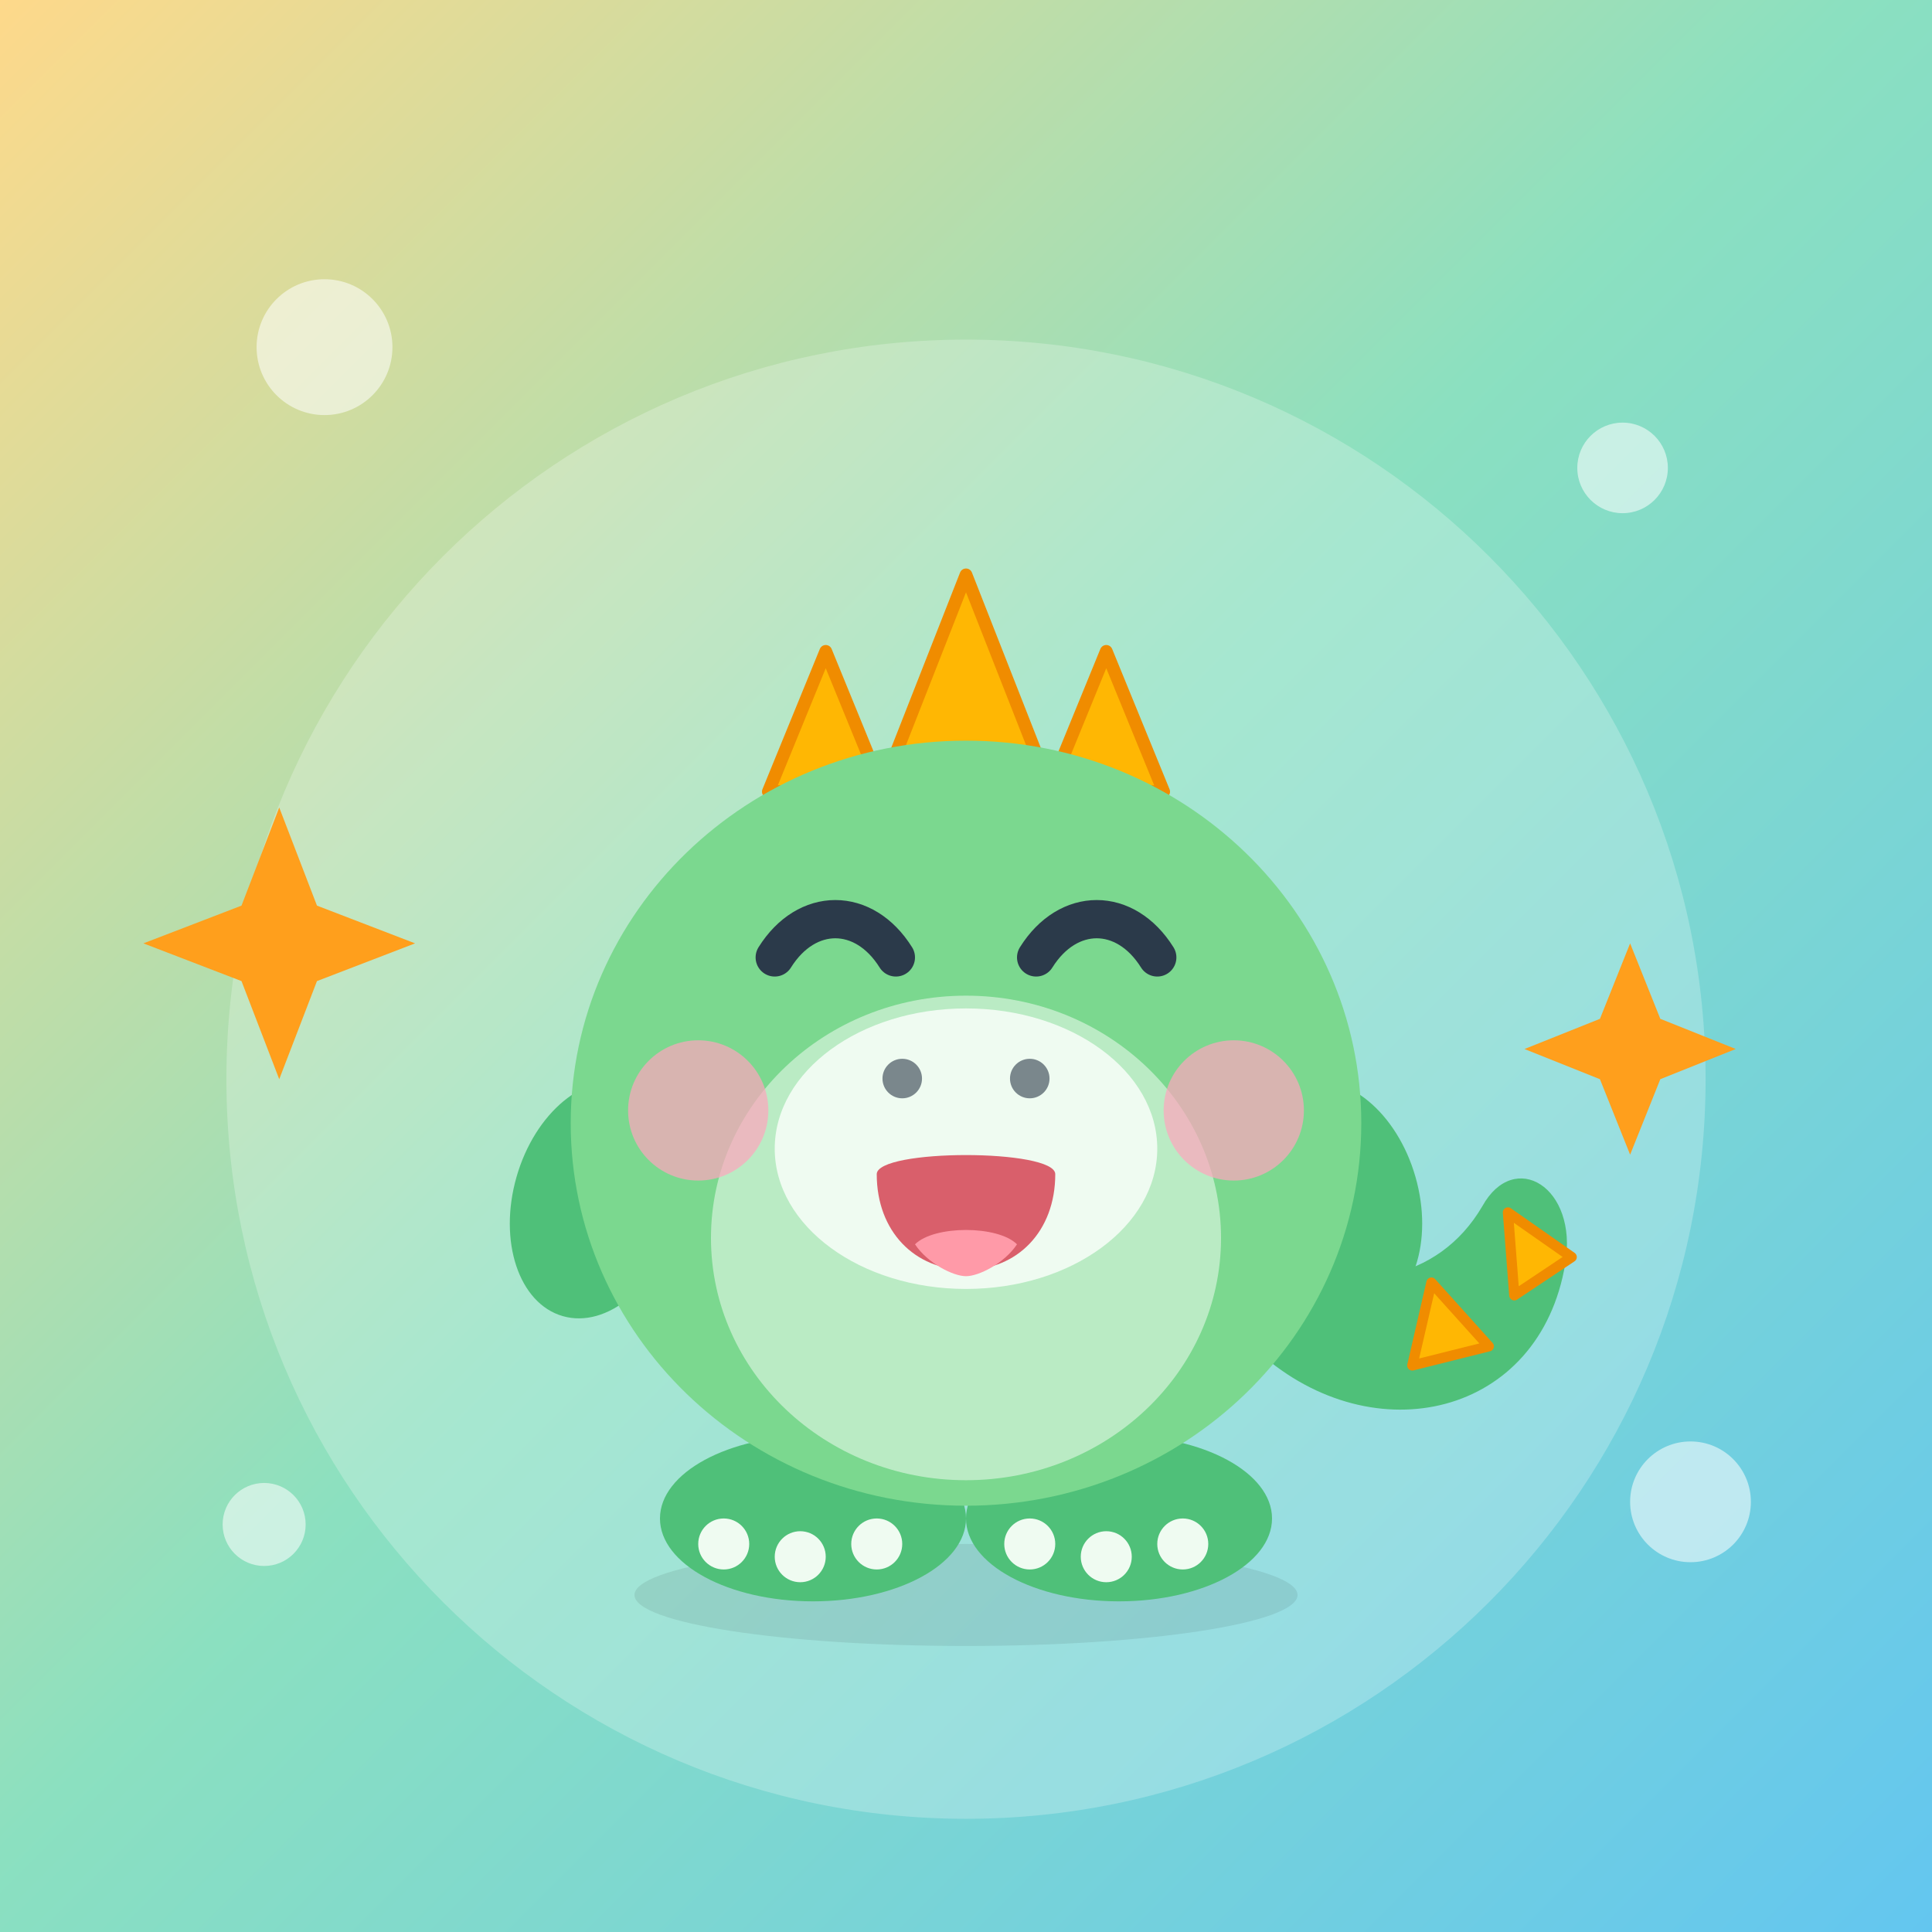
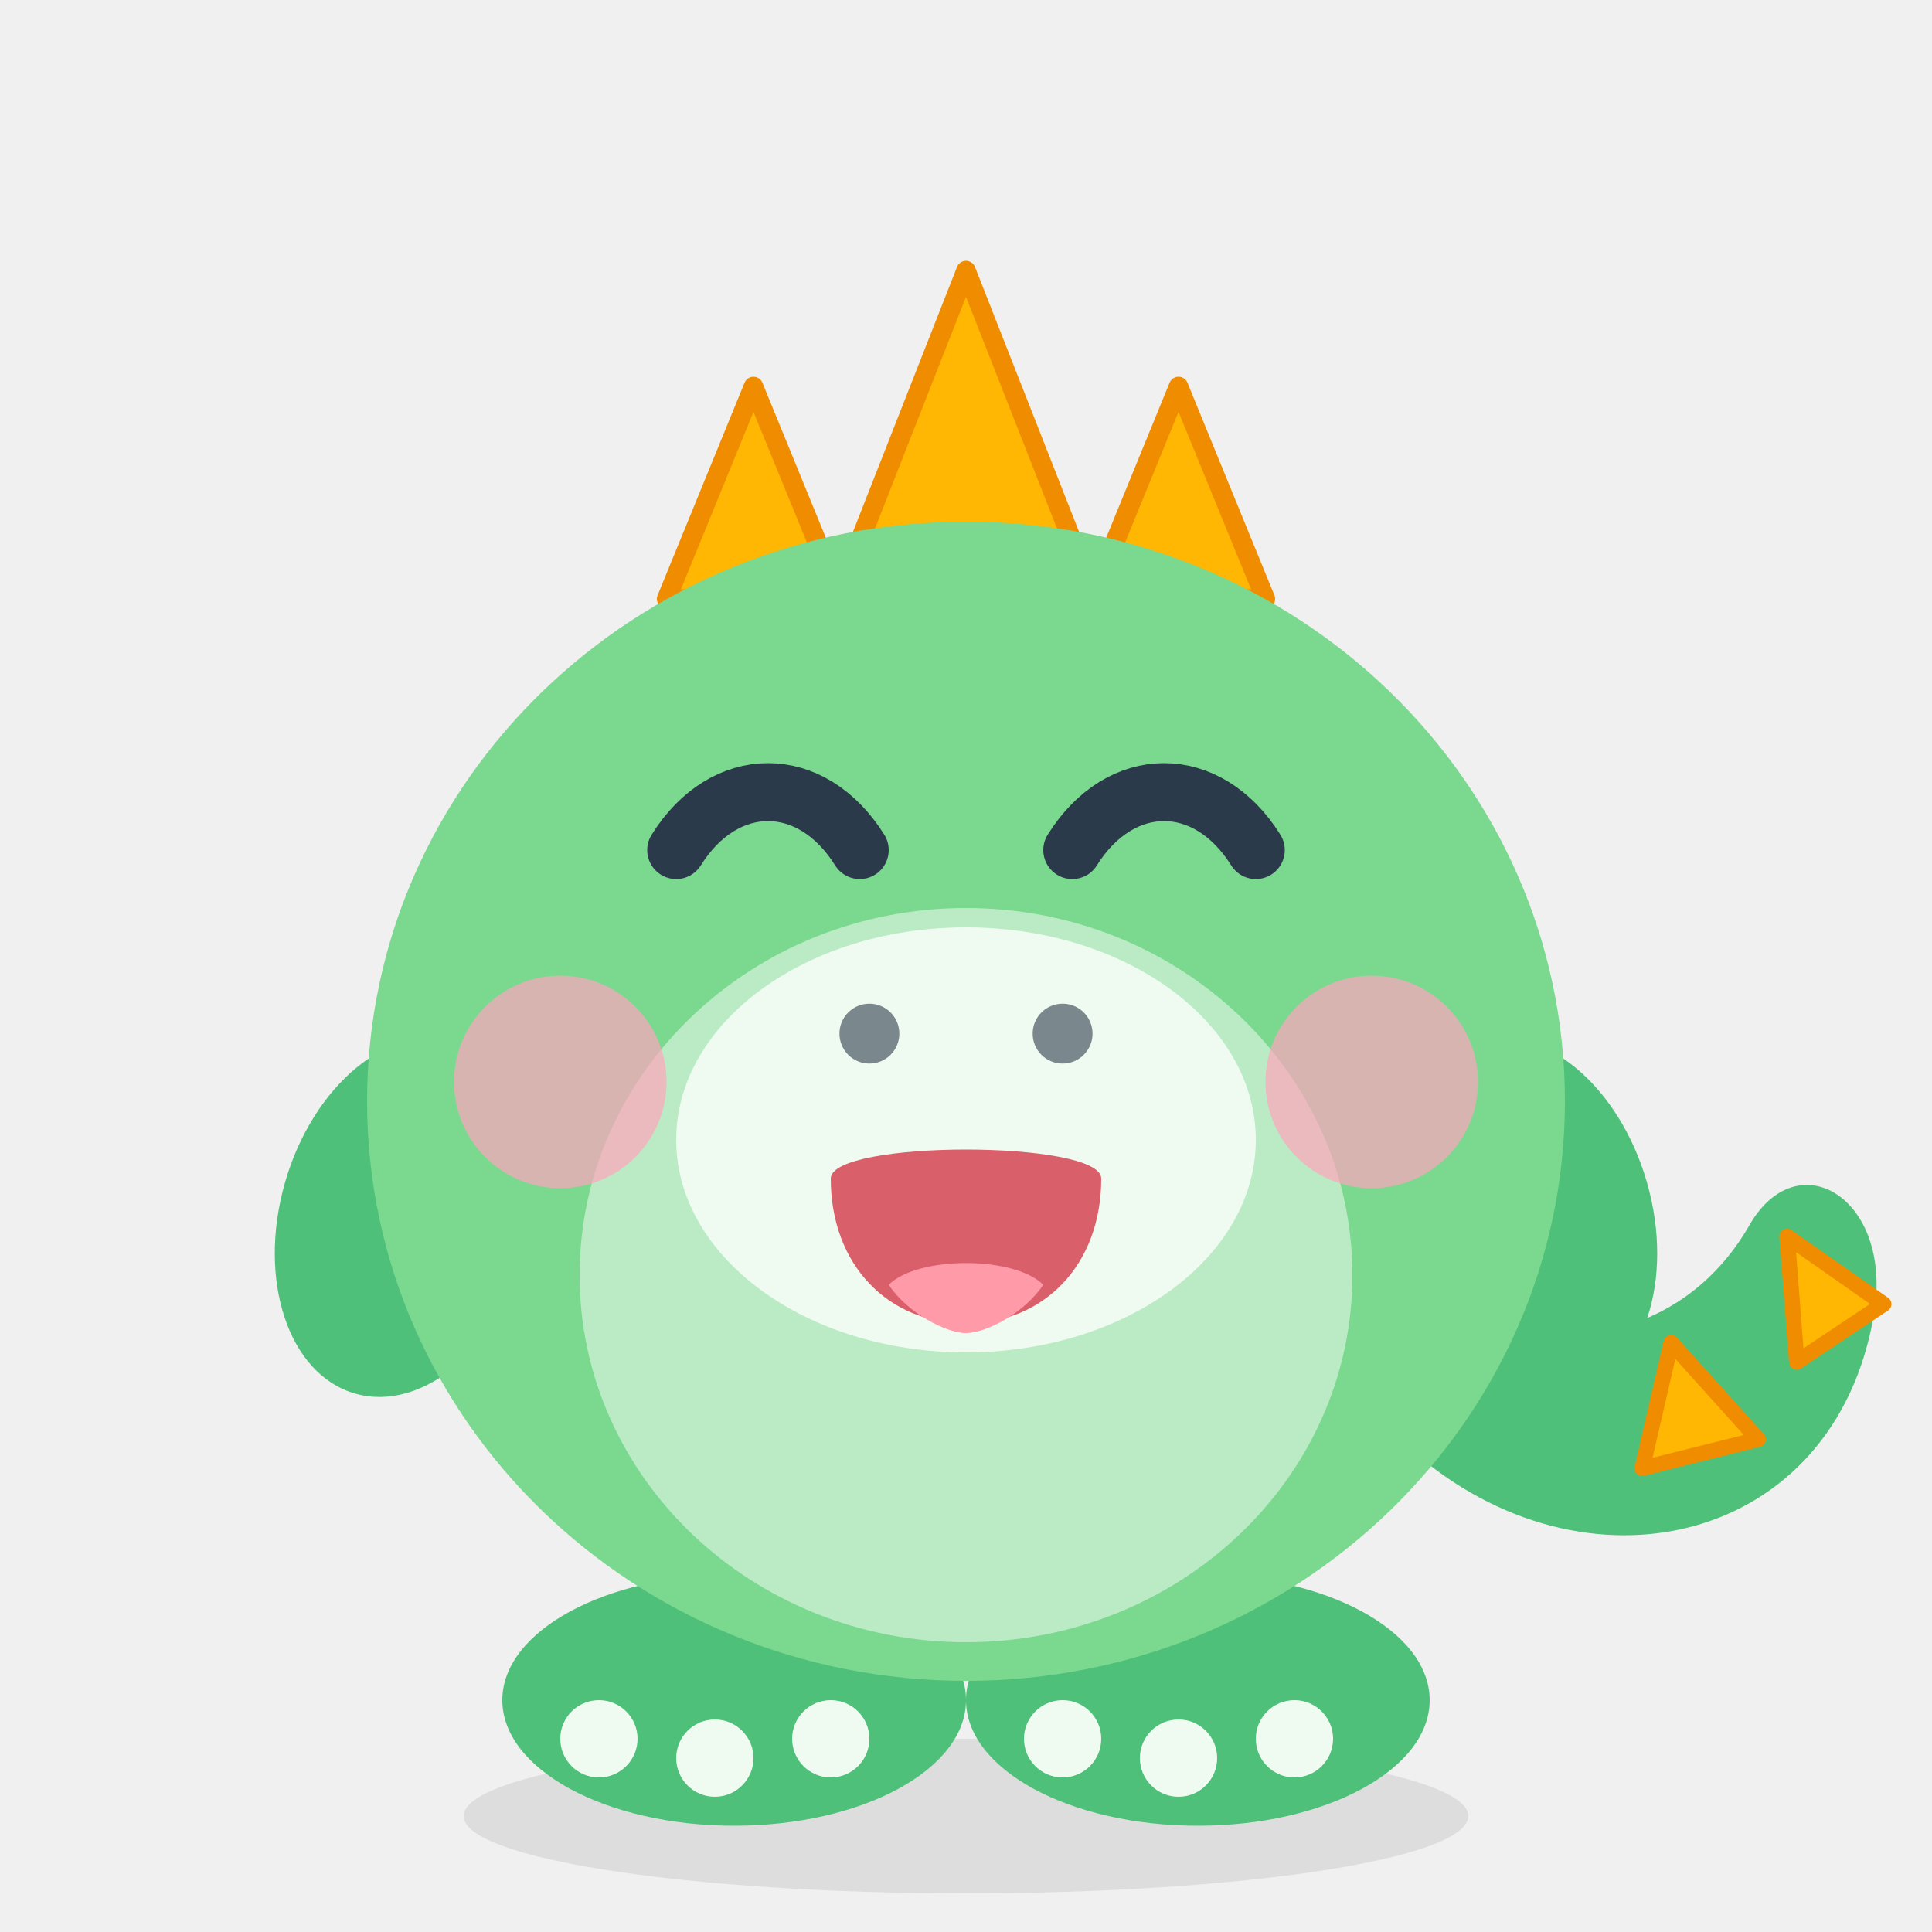
- <svg xmlns="http://www.w3.org/2000/svg" viewBox="0 0 512 512" width="512" height="512" role="img" aria-label="きっずトライ">
-   <defs>
-     <linearGradient id="bg" x1="0" y1="0" x2="1" y2="1">
-       <stop offset="0" stop-color="#ffd98a" />
-       <stop offset=".48" stop-color="#8be0c0" />
-       <stop offset="1" stop-color="#63c6f0" />
-     </linearGradient>
-   </defs>
-   <rect width="512" height="512" rx="0" fill="url(#bg)" />
-   <circle cx="256" cy="286" r="196" fill="#fff" opacity=".24" />
-   <g fill="#fff" opacity=".55">
-     <circle cx="86" cy="92" r="18" />
-     <circle cx="430" cy="124" r="12" />
-     <circle cx="448" cy="398" r="16" />
-     <circle cx="70" cy="404" r="11" />
-   </g>
-   <g transform="translate(87.04 105.04) scale(1.6896)">
-     <g transform="">
-       <ellipse cx="100" cy="188" rx="52" ry="8" fill="#000" opacity=".08" />
-       <g>
-         <path d="M146 150c18 16 44 10 48-14 2-12-8-18-13-9-7 12-21 14-33 8z" fill="#4fc079" />
-         <g fill="#ffb703" stroke="#f08c00" stroke-width="1.6" stroke-linejoin="round">
-           <path d="M170 152l3-13 9 10z" />
-           <path d="M186 141l-1-13 10 7z" />
-         </g>
+ <svg xmlns="http://www.w3.org/2000/svg" viewBox="0 0 200 200" width="200" height="200" role="img" aria-label="ガオくん">
+   <g transform="">
+     <ellipse cx="100" cy="188" rx="52" ry="8" fill="#000" opacity=".08" />
+     <g>
+       <path d="M146 150c18 16 44 10 48-14 2-12-8-18-13-9-7 12-21 14-33 8z" fill="#4fc079" />
+       <g fill="#ffb703" stroke="#f08c00" stroke-width="1.6" stroke-linejoin="round">
+         <path d="M170 152l3-13 9 10z" />
+         <path d="M186 141l-1-13 10 7z" />
      </g>
-       <g fill="#4fc079">
-         <ellipse cx="76" cy="176" rx="24" ry="13" />
-         <ellipse cx="124" cy="176" rx="24" ry="13" />
-       </g>
-       <g fill="#effbf1">
-         <circle cx="62" cy="180" r="4" />
-         <circle cx="74" cy="182" r="4" />
-         <circle cx="86" cy="180" r="4" />
-         <circle cx="110" cy="180" r="4" />
-         <circle cx="122" cy="182" r="4" />
-         <circle cx="134" cy="180" r="4" />
-       </g>
-       <g fill="#4fc079">
-         <ellipse cx="42" cy="126" rx="13" ry="19" transform="rotate(16 42 126)" />
-         <ellipse cx="158" cy="126" rx="13" ry="19" transform="rotate(-16 158 126)" />
-       </g>
-       <g fill="#ffb703" stroke="#f08c00" stroke-width="2" stroke-linejoin="round">
-         <path d="M69 62l9-22 9 22z" />
-         <path d="M89 56l11-28 11 28z" />
-         <path d="M113 62l9-22 9 22z" />
-       </g>
-       <ellipse cx="100" cy="114" rx="62" ry="60" fill="#7bd88f" />
-       <ellipse cx="100" cy="132" rx="40" ry="38" fill="#effbf1" opacity=".55" />
-       <circle cx="58" cy="112" r="11" fill="#ffa5be" opacity=".7" />
-       <circle cx="142" cy="112" r="11" fill="#ffa5be" opacity=".7" />
-       <ellipse cx="100" cy="118" rx="30" ry="22" fill="#effbf1" />
-       <circle cx="90" cy="107" r="3.1" fill="#2b3a4a" opacity=".6" />
-       <circle cx="110" cy="107" r="3.1" fill="#2b3a4a" opacity=".6" />
-       <path d="M86 122c0-4 28-4 28 0 0 9-6 15-14 15s-14-6-14-15z" fill="#d95f6b" />
-       <path d="M92 133c3-3 13-3 16 0-2 3-6 5-8 5s-6-2-8-5z" fill="#ff9aa8" />
-       <path d="M70 88c5-8 14-8 19 0" fill="none" stroke="#2b3a4a" stroke-width="6" stroke-linecap="round" />
-       <path d="M111 88c5-8 14-8 19 0" fill="none" stroke="#2b3a4a" stroke-width="6" stroke-linecap="round" />
    </g>
-   </g>
-   <g fill="#ff9f1c">
-     <path d="M74 214l10 26 26 10-26 10-10 26-10-26-26-10 26-10z" />
-     <path d="M432 250l8 20 20 8-20 8-8 20-8-20-20-8 20-8z" />
+     <g fill="#4fc079">
+       <ellipse cx="76" cy="176" rx="24" ry="13" />
+       <ellipse cx="124" cy="176" rx="24" ry="13" />
+     </g>
+     <g fill="#effbf1">
+       <circle cx="62" cy="180" r="4" />
+       <circle cx="74" cy="182" r="4" />
+       <circle cx="86" cy="180" r="4" />
+       <circle cx="110" cy="180" r="4" />
+       <circle cx="122" cy="182" r="4" />
+       <circle cx="134" cy="180" r="4" />
+     </g>
+     <g fill="#4fc079">
+       <ellipse cx="42" cy="126" rx="13" ry="19" transform="rotate(16 42 126)" />
+       <ellipse cx="158" cy="126" rx="13" ry="19" transform="rotate(-16 158 126)" />
+     </g>
+     <g fill="#ffb703" stroke="#f08c00" stroke-width="2" stroke-linejoin="round">
+       <path d="M69 62l9-22 9 22z" />
+       <path d="M89 56l11-28 11 28z" />
+       <path d="M113 62l9-22 9 22z" />
+     </g>
+     <ellipse cx="100" cy="114" rx="62" ry="60" fill="#7bd88f" />
+     <ellipse cx="100" cy="132" rx="40" ry="38" fill="#effbf1" opacity=".55" />
+     <circle cx="58" cy="112" r="11" fill="#ffa5be" opacity=".7" />
+     <circle cx="142" cy="112" r="11" fill="#ffa5be" opacity=".7" />
+     <ellipse cx="100" cy="118" rx="30" ry="22" fill="#effbf1" />
+     <circle cx="90" cy="107" r="3.1" fill="#2b3a4a" opacity=".6" />
+     <circle cx="110" cy="107" r="3.1" fill="#2b3a4a" opacity=".6" />
+     <path d="M86 122c0-4 28-4 28 0 0 9-6 15-14 15s-14-6-14-15z" fill="#d95f6b" />
+     <path d="M92 133c3-3 13-3 16 0-2 3-6 5-8 5s-6-2-8-5z" fill="#ff9aa8" />
+     <path d="M70 88c5-8 14-8 19 0" fill="none" stroke="#2b3a4a" stroke-width="6" stroke-linecap="round" />
+     <path d="M111 88c5-8 14-8 19 0" fill="none" stroke="#2b3a4a" stroke-width="6" stroke-linecap="round" />
  </g>
</svg>
